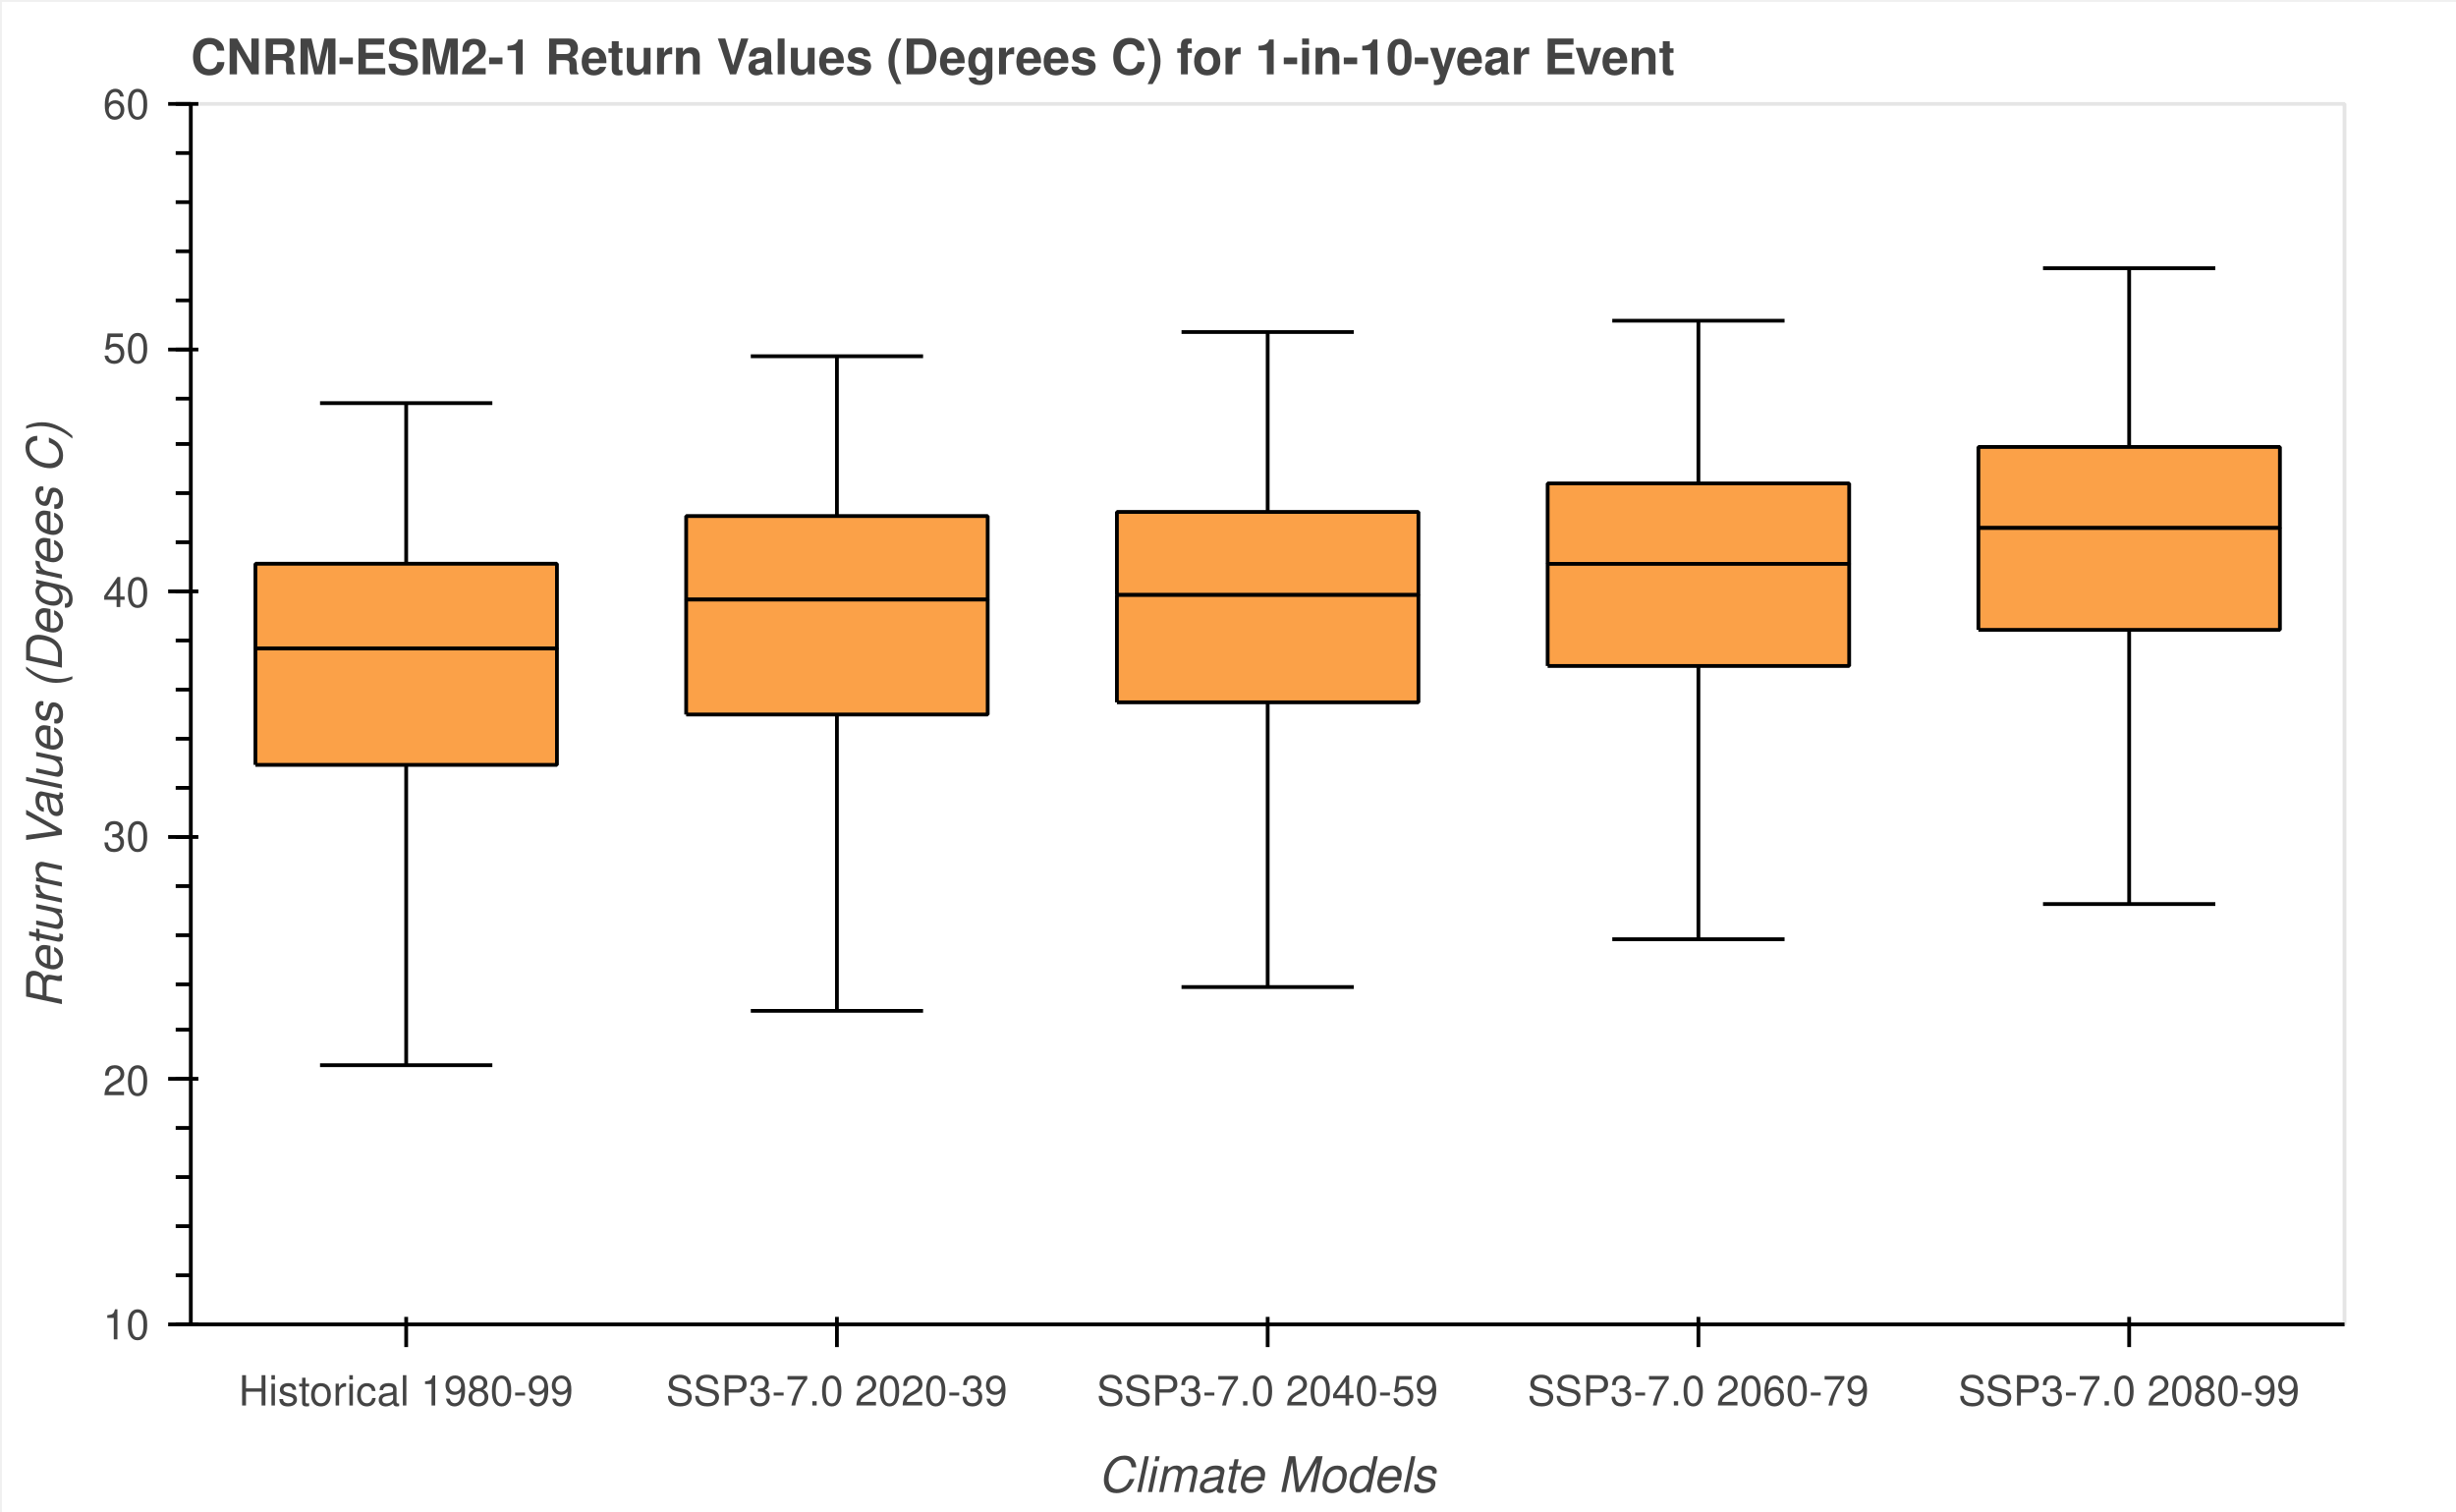
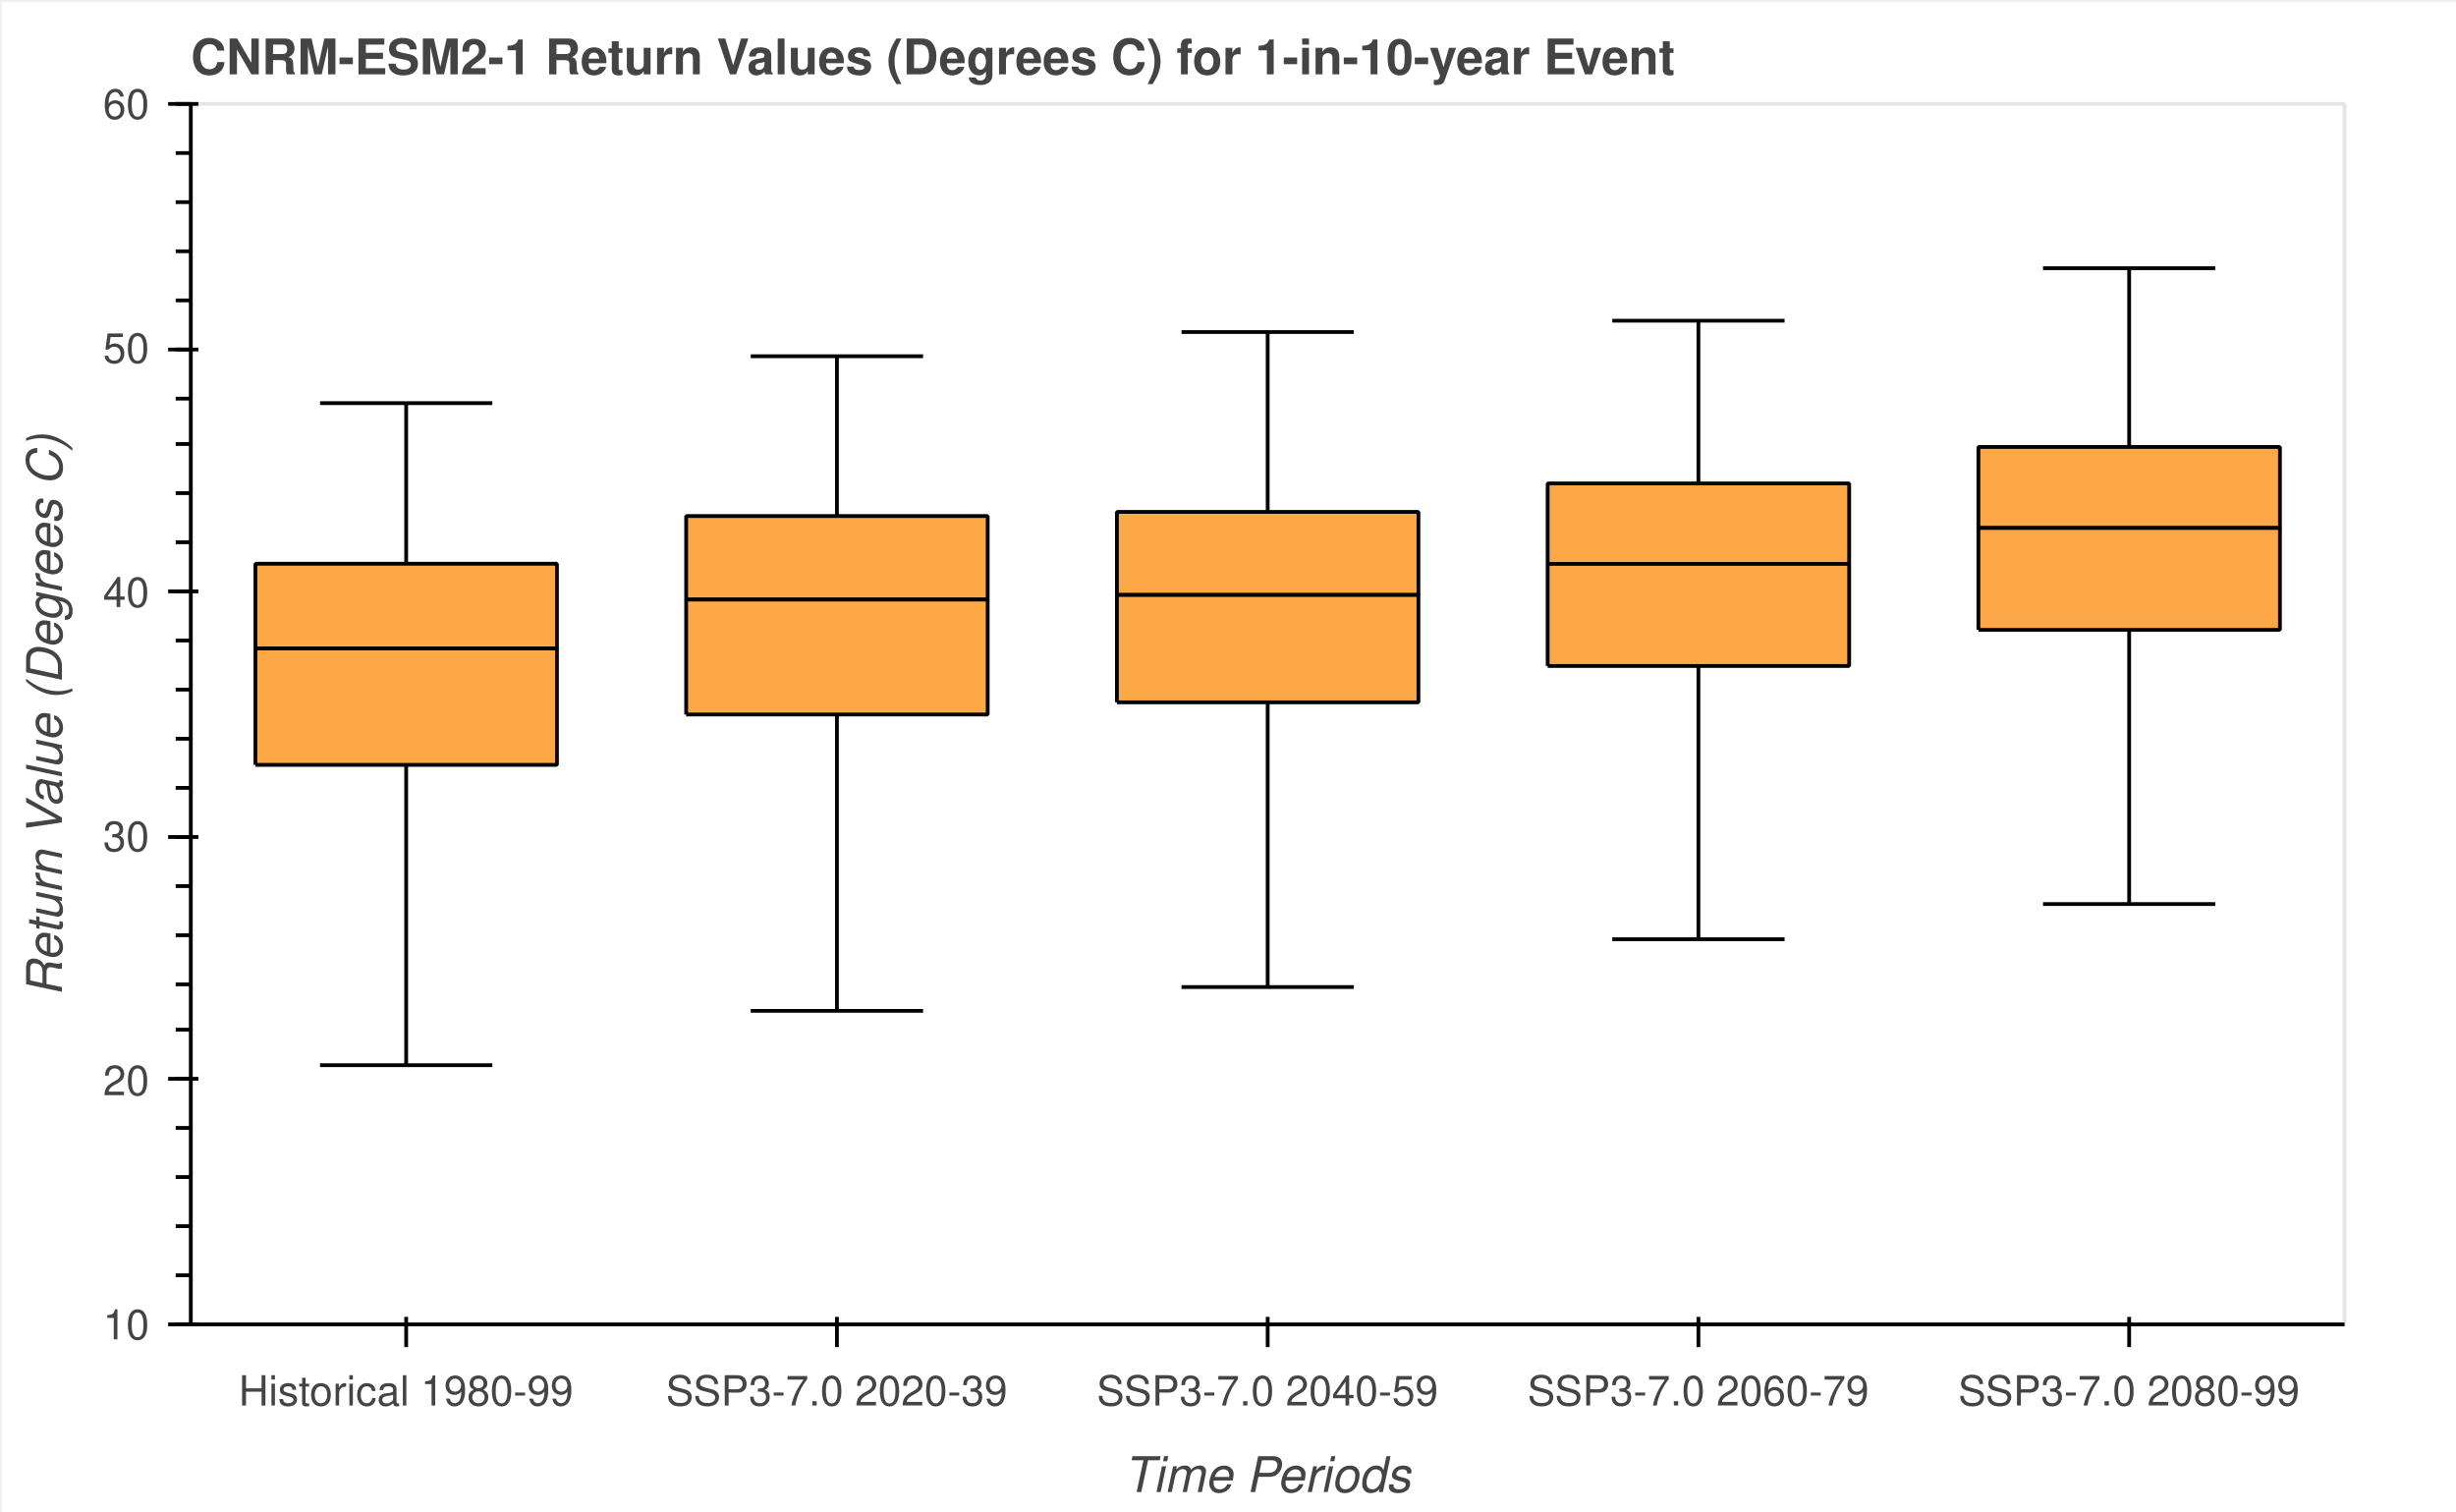
<svg xmlns="http://www.w3.org/2000/svg" version="1.1" width="650" height="400">
  <defs>
-     <clipPath id="GUKtDruTPeZi">
+     <clipPath id="eGqIwTIgitki">
      <path fill="none" stroke="none" d="M 50.5 27.5 L 620.5 27.5 L 620.5 350.5 L 50.5 350.5 L 50.5 27.5" />
    </clipPath>
-     <clipPath id="ZEFWUXKfRaPO">
+     <clipPath id="fZlEOdUilJtJ">
      <path fill="none" stroke="none" d="M 50.5 27.5 L 620.5 27.5 L 620.5 350.5 L 50.5 350.5 L 50.5 27.5" />
    </clipPath>
-     <clipPath id="lpeFTlWESQbp">
+     <clipPath id="GHbcEeuTHDuB">
      <path fill="none" stroke="none" d="M 50.5 27.5 L 620.5 27.5 L 620.5 350.5 L 50.5 350.5 L 50.5 27.5" />
    </clipPath>
-     <clipPath id="wVQrpQLUEJmG">
+     <clipPath id="TRSyhvfuftWt">
      <path fill="none" stroke="none" d="M 50.5 27.5 L 620.5 27.5 L 620.5 350.5 L 50.5 350.5 L 50.5 27.5" />
    </clipPath>
-     <clipPath id="OZgQkLENODPy">
+     <clipPath id="PiluBinTEyIU">
      <path fill="none" stroke="none" d="M 50.5 27.5 L 620.5 27.5 L 620.5 350.5 L 50.5 350.5 L 50.5 27.5" />
    </clipPath>
-     <clipPath id="qBJsKVwPFbRX">
+     <clipPath id="HReJvrgoSJcR">
      <path fill="none" stroke="none" d="M 50.5 27.5 L 620.5 27.5 L 620.5 350.5 L 50.5 350.5 L 50.5 27.5" />
    </clipPath>
-     <clipPath id="cNVTyCDcsMuH">
+     <clipPath id="TZFUBRVQRIDw">
      <path fill="none" stroke="none" d="M 50.5 27.5 L 620.5 27.5 L 620.5 350.5 L 50.5 350.5 L 50.5 27.5" />
    </clipPath>
-     <clipPath id="CSWJzOIESSBd">
+     <clipPath id="msCGksRlhMFR">
      <path fill="none" stroke="none" d="M 50.5 27.5 L 620.5 27.5 L 620.5 350.5 L 50.5 350.5 L 50.5 27.5" />
    </clipPath>
-     <clipPath id="wCEAGtRAxqGL">
+     <clipPath id="rklEDAuwdMiX">
      <path fill="none" stroke="none" d="M 50.5 27.5 L 620.5 27.5 L 620.5 350.5 L 50.5 350.5 L 50.5 27.5" />
    </clipPath>
-     <clipPath id="NTMGJXunDate">
+     <clipPath id="sqwZolFSihZG">
      <path fill="none" stroke="none" d="M 50.5 27.5 L 620.5 27.5 L 620.5 350.5 L 50.5 350.5 L 50.5 27.5" />
    </clipPath>
-     <clipPath id="AylHnOzDwNXI">
+     <clipPath id="OsLAzOmuQvIp">
      <path fill="none" stroke="none" d="M 50.5 27.5 L 620.5 27.5 L 620.5 350.5 L 50.5 350.5 L 50.5 27.5" />
    </clipPath>
  </defs>
  <path fill="rgb(255,255,255)" stroke="none" paint-order="stroke" d="M 0.5 0.5 L 650.5 0.5 L 650.5 400.5 L 0.5 400.5 L 0.5 0.5" fill-opacity="1" />
  <rect fill="#FFFFFF" stroke="none" x="50" y="27" width="570" height="323" transform="matrix(1, 0, 0, 1, 0.5, 0.5)" />
  <path fill="rgb(255,255,255)" stroke="none" paint-order="stroke" d="M 50.5 27.5 L 620.5 27.5 L 620.5 350.5 L 50.5 350.5 L 50.5 27.5" fill-opacity="1" />
  <path fill="none" stroke="rgb(229,229,229)" paint-order="fill" d="M 50.5 27.5 L 620.5 27.5 L 620.5 350.5 L 50.5 350.5 L 50.5 27.5" stroke-opacity="1" stroke-linejoin="bevel" stroke-miterlimit="10" stroke-dasharray="" />
-   <path fill="none" stroke="rgb(0,0,0)" paint-order="fill" d="M 107.5 106.69 L 107.5 149.188" stroke-opacity="1" stroke-linejoin="bevel" stroke-miterlimit="10" stroke-dasharray="" clip-path="url(#wVQrpQLUEJmG)" />
-   <path fill="none" stroke="rgb(0,0,0)" paint-order="fill" d="M 221.5 94.271 L 221.5 136.568" stroke-opacity="1" stroke-linejoin="bevel" stroke-miterlimit="10" stroke-dasharray="" clip-path="url(#wVQrpQLUEJmG)" />
-   <path fill="none" stroke="rgb(0,0,0)" paint-order="fill" d="M 335.5 87.87 L 335.5 135.476" stroke-opacity="1" stroke-linejoin="bevel" stroke-miterlimit="10" stroke-dasharray="" clip-path="url(#wVQrpQLUEJmG)" />
-   <path fill="none" stroke="rgb(0,0,0)" paint-order="fill" d="M 449.5 84.873 L 449.5 127.929" stroke-opacity="1" stroke-linejoin="bevel" stroke-miterlimit="10" stroke-dasharray="" clip-path="url(#wVQrpQLUEJmG)" />
-   <path fill="none" stroke="rgb(0,0,0)" paint-order="fill" d="M 563.5 70.979 L 563.5 118.285" stroke-opacity="1" stroke-linejoin="bevel" stroke-miterlimit="10" stroke-dasharray="" clip-path="url(#wVQrpQLUEJmG)" />
-   <path fill="none" stroke="rgb(0,0,0)" paint-order="fill" d="M 107.5 281.895 L 107.5 202.423" stroke-opacity="1" stroke-linejoin="bevel" stroke-miterlimit="10" stroke-dasharray="" clip-path="url(#OZgQkLENODPy)" />
-   <path fill="none" stroke="rgb(0,0,0)" paint-order="fill" d="M 221.5 267.512 L 221.5 189.09" stroke-opacity="1" stroke-linejoin="bevel" stroke-miterlimit="10" stroke-dasharray="" clip-path="url(#OZgQkLENODPy)" />
-   <path fill="none" stroke="rgb(0,0,0)" paint-order="fill" d="M 335.5 261.219 L 335.5 185.863" stroke-opacity="1" stroke-linejoin="bevel" stroke-miterlimit="10" stroke-dasharray="" clip-path="url(#OZgQkLENODPy)" />
-   <path fill="none" stroke="rgb(0,0,0)" paint-order="fill" d="M 449.5 248.564 L 449.5 176.245" stroke-opacity="1" stroke-linejoin="bevel" stroke-miterlimit="10" stroke-dasharray="" clip-path="url(#OZgQkLENODPy)" />
-   <path fill="none" stroke="rgb(0,0,0)" paint-order="fill" d="M 563.5 239.249 L 563.5 166.683" stroke-opacity="1" stroke-linejoin="bevel" stroke-miterlimit="10" stroke-dasharray="" clip-path="url(#OZgQkLENODPy)" />
-   <path fill="none" stroke="rgb(0,0,0)" paint-order="fill" d="M 84.7 281.895 L 130.3 281.895" stroke-opacity="1" stroke-linejoin="bevel" stroke-miterlimit="10" stroke-dasharray="" clip-path="url(#qBJsKVwPFbRX)" />
-   <path fill="none" stroke="rgb(0,0,0)" paint-order="fill" d="M 198.7 267.512 L 244.3 267.512" stroke-opacity="1" stroke-linejoin="bevel" stroke-miterlimit="10" stroke-dasharray="" clip-path="url(#qBJsKVwPFbRX)" />
-   <path fill="none" stroke="rgb(0,0,0)" paint-order="fill" d="M 312.7 261.219 L 358.3 261.219" stroke-opacity="1" stroke-linejoin="bevel" stroke-miterlimit="10" stroke-dasharray="" clip-path="url(#qBJsKVwPFbRX)" />
-   <path fill="none" stroke="rgb(0,0,0)" paint-order="fill" d="M 426.7 248.564 L 472.3 248.564" stroke-opacity="1" stroke-linejoin="bevel" stroke-miterlimit="10" stroke-dasharray="" clip-path="url(#qBJsKVwPFbRX)" />
-   <path fill="none" stroke="rgb(0,0,0)" paint-order="fill" d="M 540.7 239.249 L 586.3 239.249" stroke-opacity="1" stroke-linejoin="bevel" stroke-miterlimit="10" stroke-dasharray="" clip-path="url(#qBJsKVwPFbRX)" />
-   <path fill="none" stroke="rgb(0,0,0)" paint-order="fill" d="M 84.7 106.69 L 130.3 106.69" stroke-opacity="1" stroke-linejoin="bevel" stroke-miterlimit="10" stroke-dasharray="" clip-path="url(#cNVTyCDcsMuH)" />
-   <path fill="none" stroke="rgb(0,0,0)" paint-order="fill" d="M 198.7 94.271 L 244.3 94.271" stroke-opacity="1" stroke-linejoin="bevel" stroke-miterlimit="10" stroke-dasharray="" clip-path="url(#cNVTyCDcsMuH)" />
-   <path fill="none" stroke="rgb(0,0,0)" paint-order="fill" d="M 312.7 87.87 L 358.3 87.87" stroke-opacity="1" stroke-linejoin="bevel" stroke-miterlimit="10" stroke-dasharray="" clip-path="url(#cNVTyCDcsMuH)" />
-   <path fill="none" stroke="rgb(0,0,0)" paint-order="fill" d="M 426.7 84.873 L 472.3 84.873" stroke-opacity="1" stroke-linejoin="bevel" stroke-miterlimit="10" stroke-dasharray="" clip-path="url(#cNVTyCDcsMuH)" />
-   <path fill="none" stroke="rgb(0,0,0)" paint-order="fill" d="M 540.7 70.979 L 586.3 70.979" stroke-opacity="1" stroke-linejoin="bevel" stroke-miterlimit="10" stroke-dasharray="" clip-path="url(#cNVTyCDcsMuH)" />
-   <path fill="rgb(251,161,72)" stroke="rgb(0,0,0)" paint-order="fill" d="M 67.6 171.618 L 147.4 171.618 L 147.4 149.188 L 67.6 149.188 L 67.6 171.618" fill-opacity="1" clip-path="url(#CSWJzOIESSBd)" stroke-opacity="1" stroke-linejoin="bevel" stroke-miterlimit="10" stroke-dasharray="" />
-   <path fill="rgb(251,161,72)" stroke="rgb(0,0,0)" paint-order="fill" d="M 181.6 158.672 L 261.4 158.672 L 261.4 136.568 L 181.6 136.568 L 181.6 158.672" fill-opacity="1" clip-path="url(#CSWJzOIESSBd)" stroke-opacity="1" stroke-linejoin="bevel" stroke-miterlimit="10" stroke-dasharray="" />
-   <path fill="rgb(251,161,72)" stroke="rgb(0,0,0)" paint-order="fill" d="M 295.6 157.461 L 375.4 157.461 L 375.4 135.476 L 295.6 135.476 L 295.6 157.461" fill-opacity="1" clip-path="url(#CSWJzOIESSBd)" stroke-opacity="1" stroke-linejoin="bevel" stroke-miterlimit="10" stroke-dasharray="" />
-   <path fill="rgb(251,161,72)" stroke="rgb(0,0,0)" paint-order="fill" d="M 409.6 149.233 L 489.4 149.233 L 489.4 127.929 L 409.6 127.929 L 409.6 149.233" fill-opacity="1" clip-path="url(#CSWJzOIESSBd)" stroke-opacity="1" stroke-linejoin="bevel" stroke-miterlimit="10" stroke-dasharray="" />
-   <path fill="rgb(251,161,72)" stroke="rgb(0,0,0)" paint-order="fill" d="M 523.6 139.726 L 603.4 139.726 L 603.4 118.285 L 523.6 118.285 L 523.6 139.726" fill-opacity="1" clip-path="url(#CSWJzOIESSBd)" stroke-opacity="1" stroke-linejoin="bevel" stroke-miterlimit="10" stroke-dasharray="" />
-   <path fill="rgb(251,161,72)" stroke="rgb(0,0,0)" paint-order="fill" d="M 67.6 202.423 L 147.4 202.423 L 147.4 171.618 L 67.6 171.618 L 67.6 202.423" fill-opacity="1" clip-path="url(#wCEAGtRAxqGL)" stroke-opacity="1" stroke-linejoin="bevel" stroke-miterlimit="10" stroke-dasharray="" />
-   <path fill="rgb(251,161,72)" stroke="rgb(0,0,0)" paint-order="fill" d="M 181.6 189.09 L 261.4 189.09 L 261.4 158.672 L 181.6 158.672 L 181.6 189.09" fill-opacity="1" clip-path="url(#wCEAGtRAxqGL)" stroke-opacity="1" stroke-linejoin="bevel" stroke-miterlimit="10" stroke-dasharray="" />
-   <path fill="rgb(251,161,72)" stroke="rgb(0,0,0)" paint-order="fill" d="M 295.6 185.863 L 375.4 185.863 L 375.4 157.461 L 295.6 157.461 L 295.6 185.863" fill-opacity="1" clip-path="url(#wCEAGtRAxqGL)" stroke-opacity="1" stroke-linejoin="bevel" stroke-miterlimit="10" stroke-dasharray="" />
-   <path fill="rgb(251,161,72)" stroke="rgb(0,0,0)" paint-order="fill" d="M 409.6 176.245 L 489.4 176.245 L 489.4 149.233 L 409.6 149.233 L 409.6 176.245" fill-opacity="1" clip-path="url(#wCEAGtRAxqGL)" stroke-opacity="1" stroke-linejoin="bevel" stroke-miterlimit="10" stroke-dasharray="" />
-   <path fill="rgb(251,161,72)" stroke="rgb(0,0,0)" paint-order="fill" d="M 523.6 166.683 L 603.4 166.683 L 603.4 139.726 L 523.6 139.726 L 523.6 166.683" fill-opacity="1" clip-path="url(#wCEAGtRAxqGL)" stroke-opacity="1" stroke-linejoin="bevel" stroke-miterlimit="10" stroke-dasharray="" />
+   <path fill="none" stroke="rgb(0,0,0)" paint-order="fill" d="M 107.5 106.69 L 107.5 149.188" stroke-opacity="1" stroke-linejoin="bevel" stroke-miterlimit="10" stroke-dasharray="" clip-path="url(#TRSyhvfuftWt)" />
+   <path fill="none" stroke="rgb(0,0,0)" paint-order="fill" d="M 221.5 94.271 L 221.5 136.568" stroke-opacity="1" stroke-linejoin="bevel" stroke-miterlimit="10" stroke-dasharray="" clip-path="url(#TRSyhvfuftWt)" />
+   <path fill="none" stroke="rgb(0,0,0)" paint-order="fill" d="M 335.5 87.87 L 335.5 135.476" stroke-opacity="1" stroke-linejoin="bevel" stroke-miterlimit="10" stroke-dasharray="" clip-path="url(#TRSyhvfuftWt)" />
+   <path fill="none" stroke="rgb(0,0,0)" paint-order="fill" d="M 449.5 84.873 L 449.5 127.929" stroke-opacity="1" stroke-linejoin="bevel" stroke-miterlimit="10" stroke-dasharray="" clip-path="url(#TRSyhvfuftWt)" />
+   <path fill="none" stroke="rgb(0,0,0)" paint-order="fill" d="M 563.5 70.979 L 563.5 118.285" stroke-opacity="1" stroke-linejoin="bevel" stroke-miterlimit="10" stroke-dasharray="" clip-path="url(#TRSyhvfuftWt)" />
+   <path fill="none" stroke="rgb(0,0,0)" paint-order="fill" d="M 107.5 281.895 L 107.5 202.423" stroke-opacity="1" stroke-linejoin="bevel" stroke-miterlimit="10" stroke-dasharray="" clip-path="url(#PiluBinTEyIU)" />
+   <path fill="none" stroke="rgb(0,0,0)" paint-order="fill" d="M 221.5 267.512 L 221.5 189.09" stroke-opacity="1" stroke-linejoin="bevel" stroke-miterlimit="10" stroke-dasharray="" clip-path="url(#PiluBinTEyIU)" />
+   <path fill="none" stroke="rgb(0,0,0)" paint-order="fill" d="M 335.5 261.219 L 335.5 185.863" stroke-opacity="1" stroke-linejoin="bevel" stroke-miterlimit="10" stroke-dasharray="" clip-path="url(#PiluBinTEyIU)" />
+   <path fill="none" stroke="rgb(0,0,0)" paint-order="fill" d="M 449.5 248.564 L 449.5 176.245" stroke-opacity="1" stroke-linejoin="bevel" stroke-miterlimit="10" stroke-dasharray="" clip-path="url(#PiluBinTEyIU)" />
+   <path fill="none" stroke="rgb(0,0,0)" paint-order="fill" d="M 563.5 239.249 L 563.5 166.683" stroke-opacity="1" stroke-linejoin="bevel" stroke-miterlimit="10" stroke-dasharray="" clip-path="url(#PiluBinTEyIU)" />
+   <path fill="none" stroke="rgb(0,0,0)" paint-order="fill" d="M 84.7 281.895 L 130.3 281.895" stroke-opacity="1" stroke-linejoin="bevel" stroke-miterlimit="10" stroke-dasharray="" clip-path="url(#HReJvrgoSJcR)" />
+   <path fill="none" stroke="rgb(0,0,0)" paint-order="fill" d="M 198.7 267.512 L 244.3 267.512" stroke-opacity="1" stroke-linejoin="bevel" stroke-miterlimit="10" stroke-dasharray="" clip-path="url(#HReJvrgoSJcR)" />
+   <path fill="none" stroke="rgb(0,0,0)" paint-order="fill" d="M 312.7 261.219 L 358.3 261.219" stroke-opacity="1" stroke-linejoin="bevel" stroke-miterlimit="10" stroke-dasharray="" clip-path="url(#HReJvrgoSJcR)" />
+   <path fill="none" stroke="rgb(0,0,0)" paint-order="fill" d="M 426.7 248.564 L 472.3 248.564" stroke-opacity="1" stroke-linejoin="bevel" stroke-miterlimit="10" stroke-dasharray="" clip-path="url(#HReJvrgoSJcR)" />
+   <path fill="none" stroke="rgb(0,0,0)" paint-order="fill" d="M 540.7 239.249 L 586.3 239.249" stroke-opacity="1" stroke-linejoin="bevel" stroke-miterlimit="10" stroke-dasharray="" clip-path="url(#HReJvrgoSJcR)" />
+   <path fill="none" stroke="rgb(0,0,0)" paint-order="fill" d="M 84.7 106.69 L 130.3 106.69" stroke-opacity="1" stroke-linejoin="bevel" stroke-miterlimit="10" stroke-dasharray="" clip-path="url(#TZFUBRVQRIDw)" />
+   <path fill="none" stroke="rgb(0,0,0)" paint-order="fill" d="M 198.7 94.271 L 244.3 94.271" stroke-opacity="1" stroke-linejoin="bevel" stroke-miterlimit="10" stroke-dasharray="" clip-path="url(#TZFUBRVQRIDw)" />
+   <path fill="none" stroke="rgb(0,0,0)" paint-order="fill" d="M 312.7 87.87 L 358.3 87.87" stroke-opacity="1" stroke-linejoin="bevel" stroke-miterlimit="10" stroke-dasharray="" clip-path="url(#TZFUBRVQRIDw)" />
+   <path fill="none" stroke="rgb(0,0,0)" paint-order="fill" d="M 426.7 84.873 L 472.3 84.873" stroke-opacity="1" stroke-linejoin="bevel" stroke-miterlimit="10" stroke-dasharray="" clip-path="url(#TZFUBRVQRIDw)" />
+   <path fill="none" stroke="rgb(0,0,0)" paint-order="fill" d="M 540.7 70.979 L 586.3 70.979" stroke-opacity="1" stroke-linejoin="bevel" stroke-miterlimit="10" stroke-dasharray="" clip-path="url(#TZFUBRVQRIDw)" />
+   <path fill="rgb(253,168,71)" stroke="rgb(0,0,0)" paint-order="fill" d="M 67.6 171.618 L 147.4 171.618 L 147.4 149.188 L 67.6 149.188 L 67.6 171.618" fill-opacity="1" clip-path="url(#msCGksRlhMFR)" stroke-opacity="1" stroke-linejoin="bevel" stroke-miterlimit="10" stroke-dasharray="" />
+   <path fill="rgb(253,168,71)" stroke="rgb(0,0,0)" paint-order="fill" d="M 181.6 158.672 L 261.4 158.672 L 261.4 136.568 L 181.6 136.568 L 181.6 158.672" fill-opacity="1" clip-path="url(#msCGksRlhMFR)" stroke-opacity="1" stroke-linejoin="bevel" stroke-miterlimit="10" stroke-dasharray="" />
+   <path fill="rgb(253,168,71)" stroke="rgb(0,0,0)" paint-order="fill" d="M 295.6 157.461 L 375.4 157.461 L 375.4 135.476 L 295.6 135.476 L 295.6 157.461" fill-opacity="1" clip-path="url(#msCGksRlhMFR)" stroke-opacity="1" stroke-linejoin="bevel" stroke-miterlimit="10" stroke-dasharray="" />
+   <path fill="rgb(253,168,71)" stroke="rgb(0,0,0)" paint-order="fill" d="M 409.6 149.233 L 489.4 149.233 L 489.4 127.929 L 409.6 127.929 L 409.6 149.233" fill-opacity="1" clip-path="url(#msCGksRlhMFR)" stroke-opacity="1" stroke-linejoin="bevel" stroke-miterlimit="10" stroke-dasharray="" />
+   <path fill="rgb(253,168,71)" stroke="rgb(0,0,0)" paint-order="fill" d="M 523.6 139.726 L 603.4 139.726 L 603.4 118.285 L 523.6 118.285 L 523.6 139.726" fill-opacity="1" clip-path="url(#msCGksRlhMFR)" stroke-opacity="1" stroke-linejoin="bevel" stroke-miterlimit="10" stroke-dasharray="" />
+   <path fill="rgb(253,168,71)" stroke="rgb(0,0,0)" paint-order="fill" d="M 67.6 202.423 L 147.4 202.423 L 147.4 171.618 L 67.6 171.618 L 67.6 202.423" fill-opacity="1" clip-path="url(#rklEDAuwdMiX)" stroke-opacity="1" stroke-linejoin="bevel" stroke-miterlimit="10" stroke-dasharray="" />
+   <path fill="rgb(253,168,71)" stroke="rgb(0,0,0)" paint-order="fill" d="M 181.6 189.09 L 261.4 189.09 L 261.4 158.672 L 181.6 158.672 L 181.6 189.09" fill-opacity="1" clip-path="url(#rklEDAuwdMiX)" stroke-opacity="1" stroke-linejoin="bevel" stroke-miterlimit="10" stroke-dasharray="" />
+   <path fill="rgb(253,168,71)" stroke="rgb(0,0,0)" paint-order="fill" d="M 295.6 185.863 L 375.4 185.863 L 375.4 157.461 L 295.6 157.461 L 295.6 185.863" fill-opacity="1" clip-path="url(#rklEDAuwdMiX)" stroke-opacity="1" stroke-linejoin="bevel" stroke-miterlimit="10" stroke-dasharray="" />
+   <path fill="rgb(253,168,71)" stroke="rgb(0,0,0)" paint-order="fill" d="M 409.6 176.245 L 489.4 176.245 L 489.4 149.233 L 409.6 149.233 L 409.6 176.245" fill-opacity="1" clip-path="url(#rklEDAuwdMiX)" stroke-opacity="1" stroke-linejoin="bevel" stroke-miterlimit="10" stroke-dasharray="" />
+   <path fill="rgb(253,168,71)" stroke="rgb(0,0,0)" paint-order="fill" d="M 523.6 166.683 L 603.4 166.683 L 603.4 139.726 L 523.6 139.726 L 523.6 166.683" fill-opacity="1" clip-path="url(#rklEDAuwdMiX)" stroke-opacity="1" stroke-linejoin="bevel" stroke-miterlimit="10" stroke-dasharray="" />
  <path fill="none" stroke="rgb(0,0,0)" paint-order="fill" d="M 50.5 350.5 L 620.5 350.5" stroke-opacity="1" stroke-linejoin="bevel" stroke-miterlimit="10" stroke-dasharray="" />
  <path fill="none" stroke="rgb(0,0,0)" paint-order="fill" d="M 107.5 356.5 L 107.5 348.5 M 221.5 356.5 L 221.5 348.5 M 335.5 356.5 L 335.5 348.5 M 449.5 356.5 L 449.5 348.5 M 563.5 356.5 L 563.5 348.5" stroke-opacity="1" stroke-linejoin="bevel" stroke-miterlimit="10" stroke-dasharray="" />
  <path fill="none" stroke="rgb(0,0,0)" paint-order="fill" d="" stroke-opacity="1" stroke-linejoin="bevel" stroke-miterlimit="10" stroke-dasharray="" />
  <text fill="rgb(68,68,68)" stroke="none" font-family="helvetica" font-size="11px" font-style="normal" font-weight="normal" text-decoration="normal" x="62.667" y="371.452" text-anchor="start" dominant-baseline="alphabetic" transform="matrix(1, 0, 0, 1, 0.5, 0.5)" fill-opacity="1">Historical 1980-99</text>
  <text fill="rgb(68,68,68)" stroke="none" font-family="helvetica" font-size="11px" font-style="normal" font-weight="normal" text-decoration="normal" x="175.758" y="371.452" text-anchor="start" dominant-baseline="alphabetic" transform="matrix(1, 0, 0, 1, 0.5, 0.5)" fill-opacity="1">SSP3-7.0 2020-39</text>
  <text fill="rgb(68,68,68)" stroke="none" font-family="helvetica" font-size="11px" font-style="normal" font-weight="normal" text-decoration="normal" x="289.758" y="371.452" text-anchor="start" dominant-baseline="alphabetic" transform="matrix(1, 0, 0, 1, 0.5, 0.5)" fill-opacity="1">SSP3-7.0 2040-59</text>
  <text fill="rgb(68,68,68)" stroke="none" font-family="helvetica" font-size="11px" font-style="normal" font-weight="normal" text-decoration="normal" x="403.758" y="371.452" text-anchor="start" dominant-baseline="alphabetic" transform="matrix(1, 0, 0, 1, 0.5, 0.5)" fill-opacity="1">SSP3-7.0 2060-79</text>
  <text fill="rgb(68,68,68)" stroke="none" font-family="helvetica" font-size="11px" font-style="normal" font-weight="normal" text-decoration="normal" x="517.758" y="371.452" text-anchor="start" dominant-baseline="alphabetic" transform="matrix(1, 0, 0, 1, 0.5, 0.5)" fill-opacity="1">SSP3-7.0 2080-99</text>
-   <text fill="rgb(68,68,68)" stroke="none" font-family="helvetica" font-size="13px" font-style="italic" font-weight="normal" text-decoration="normal" x="290.2" y="394.352" text-anchor="start" dominant-baseline="alphabetic" transform="matrix(1, 0, 0, 1, 0.5, 0.5)" fill-opacity="1">Climate Models</text>
+   <text fill="rgb(68,68,68)" stroke="none" font-family="helvetica" font-size="13px" font-style="italic" font-weight="normal" text-decoration="normal" x="296.942" y="394.352" text-anchor="start" dominant-baseline="alphabetic" transform="matrix(1, 0, 0, 1, 0.5, 0.5)" fill-opacity="1">Time Periods</text>
  <path fill="none" stroke="rgb(0,0,0)" paint-order="fill" d="M 50.5 350.5 L 50.5 27.5" stroke-opacity="1" stroke-linejoin="bevel" stroke-miterlimit="10" stroke-dasharray="" />
  <path fill="none" stroke="rgb(0,0,0)" paint-order="fill" d="M 44.5 350.5 L 52.5 350.5 M 44.5 285.5 L 52.5 285.5 M 44.5 221.5 L 52.5 221.5 M 44.5 156.5 L 52.5 156.5 M 44.5 92.5 L 52.5 92.5 M 44.5 27.5 L 52.5 27.5" stroke-opacity="1" stroke-linejoin="bevel" stroke-miterlimit="10" stroke-dasharray="" />
  <path fill="none" stroke="rgb(0,0,0)" paint-order="fill" d="M 46.5 350.5 L 50.5 350.5 M 46.5 337.5 L 50.5 337.5 M 46.5 324.5 L 50.5 324.5 M 46.5 311.5 L 50.5 311.5 M 46.5 298.5 L 50.5 298.5 M 46.5 285.5 L 50.5 285.5 M 46.5 272.5 L 50.5 272.5 M 46.5 260.5 L 50.5 260.5 M 46.5 247.5 L 50.5 247.5 M 46.5 234.5 L 50.5 234.5 M 46.5 221.5 L 50.5 221.5 M 46.5 208.5 L 50.5 208.5 M 46.5 195.5 L 50.5 195.5 M 46.5 182.5 L 50.5 182.5 M 46.5 169.5 L 50.5 169.5 M 46.5 156.5 L 50.5 156.5 M 46.5 143.5 L 50.5 143.5 M 46.5 130.5 L 50.5 130.5 M 46.5 117.5 L 50.5 117.5 M 46.5 105.5 L 50.5 105.5 M 46.5 92.5 L 50.5 92.5 M 46.5 79.5 L 50.5 79.5 M 46.5 66.5 L 50.5 66.5 M 46.5 53.5 L 50.5 53.5 M 46.5 40.5 L 50.5 40.5 M 46.5 27.5 L 50.5 27.5" stroke-opacity="1" stroke-linejoin="bevel" stroke-miterlimit="10" stroke-dasharray="" />
  <text fill="rgb(68,68,68)" stroke="none" font-family="helvetica" font-size="11px" font-style="normal" font-weight="normal" text-decoration="normal" x="26.767" y="353.945" text-anchor="start" dominant-baseline="alphabetic" transform="matrix(1, 0, 0, 1, 0.5, 0.5)" fill-opacity="1">10</text>
  <text fill="rgb(68,68,68)" stroke="none" font-family="helvetica" font-size="11px" font-style="normal" font-weight="normal" text-decoration="normal" x="26.767" y="289.345" text-anchor="start" dominant-baseline="alphabetic" transform="matrix(1, 0, 0, 1, 0.5, 0.5)" fill-opacity="1">20</text>
  <text fill="rgb(68,68,68)" stroke="none" font-family="helvetica" font-size="11px" font-style="normal" font-weight="normal" text-decoration="normal" x="26.767" y="224.745" text-anchor="start" dominant-baseline="alphabetic" transform="matrix(1, 0, 0, 1, 0.5, 0.5)" fill-opacity="1">30</text>
  <text fill="rgb(68,68,68)" stroke="none" font-family="helvetica" font-size="11px" font-style="normal" font-weight="normal" text-decoration="normal" x="26.767" y="160.145" text-anchor="start" dominant-baseline="alphabetic" transform="matrix(1, 0, 0, 1, 0.5, 0.5)" fill-opacity="1">40</text>
  <text fill="rgb(68,68,68)" stroke="none" font-family="helvetica" font-size="11px" font-style="normal" font-weight="normal" text-decoration="normal" x="26.767" y="95.545" text-anchor="start" dominant-baseline="alphabetic" transform="matrix(1, 0, 0, 1, 0.5, 0.5)" fill-opacity="1">50</text>
  <text fill="rgb(68,68,68)" stroke="none" font-family="helvetica" font-size="11px" font-style="normal" font-weight="normal" text-decoration="normal" x="26.767" y="30.945" text-anchor="start" dominant-baseline="alphabetic" transform="matrix(1, 0, 0, 1, 0.5, 0.5)" fill-opacity="1">60</text>
-   <text fill="rgb(68,68,68)" stroke="none" font-family="helvetica" font-size="13px" font-style="italic" font-weight="normal" text-decoration="normal" x="-59.167" y="185.625" text-anchor="start" dominant-baseline="alphabetic" transform="matrix(6.123233995736766e-17, -1, 1, 6.123233995736766e-17, -169.2333, 207.7667)" fill-opacity="1">Return Values (Degrees C)</text>
+   <text fill="rgb(68,68,68)" stroke="none" font-family="helvetica" font-size="13px" font-style="italic" font-weight="normal" text-decoration="normal" x="-55.917" y="185.625" text-anchor="start" dominant-baseline="alphabetic" transform="matrix(6.123233995736766e-17, -1, 1, 6.123233995736766e-17, -169.2333, 207.7667)" fill-opacity="1">Return Value (Degrees C)</text>
  <text fill="rgb(68,68,68)" stroke="none" font-family="helvetica" font-size="13px" font-style="normal" font-weight="bold" text-decoration="normal" x="50" y="19.169" text-anchor="start" dominant-baseline="alphabetic" transform="matrix(1, 0, 0, 1, 0.5, 0.5)" fill-opacity="1">CNRM-ESM2-1 Return Values (Degrees C) for 1-in-10-year Event</text>
</svg>
